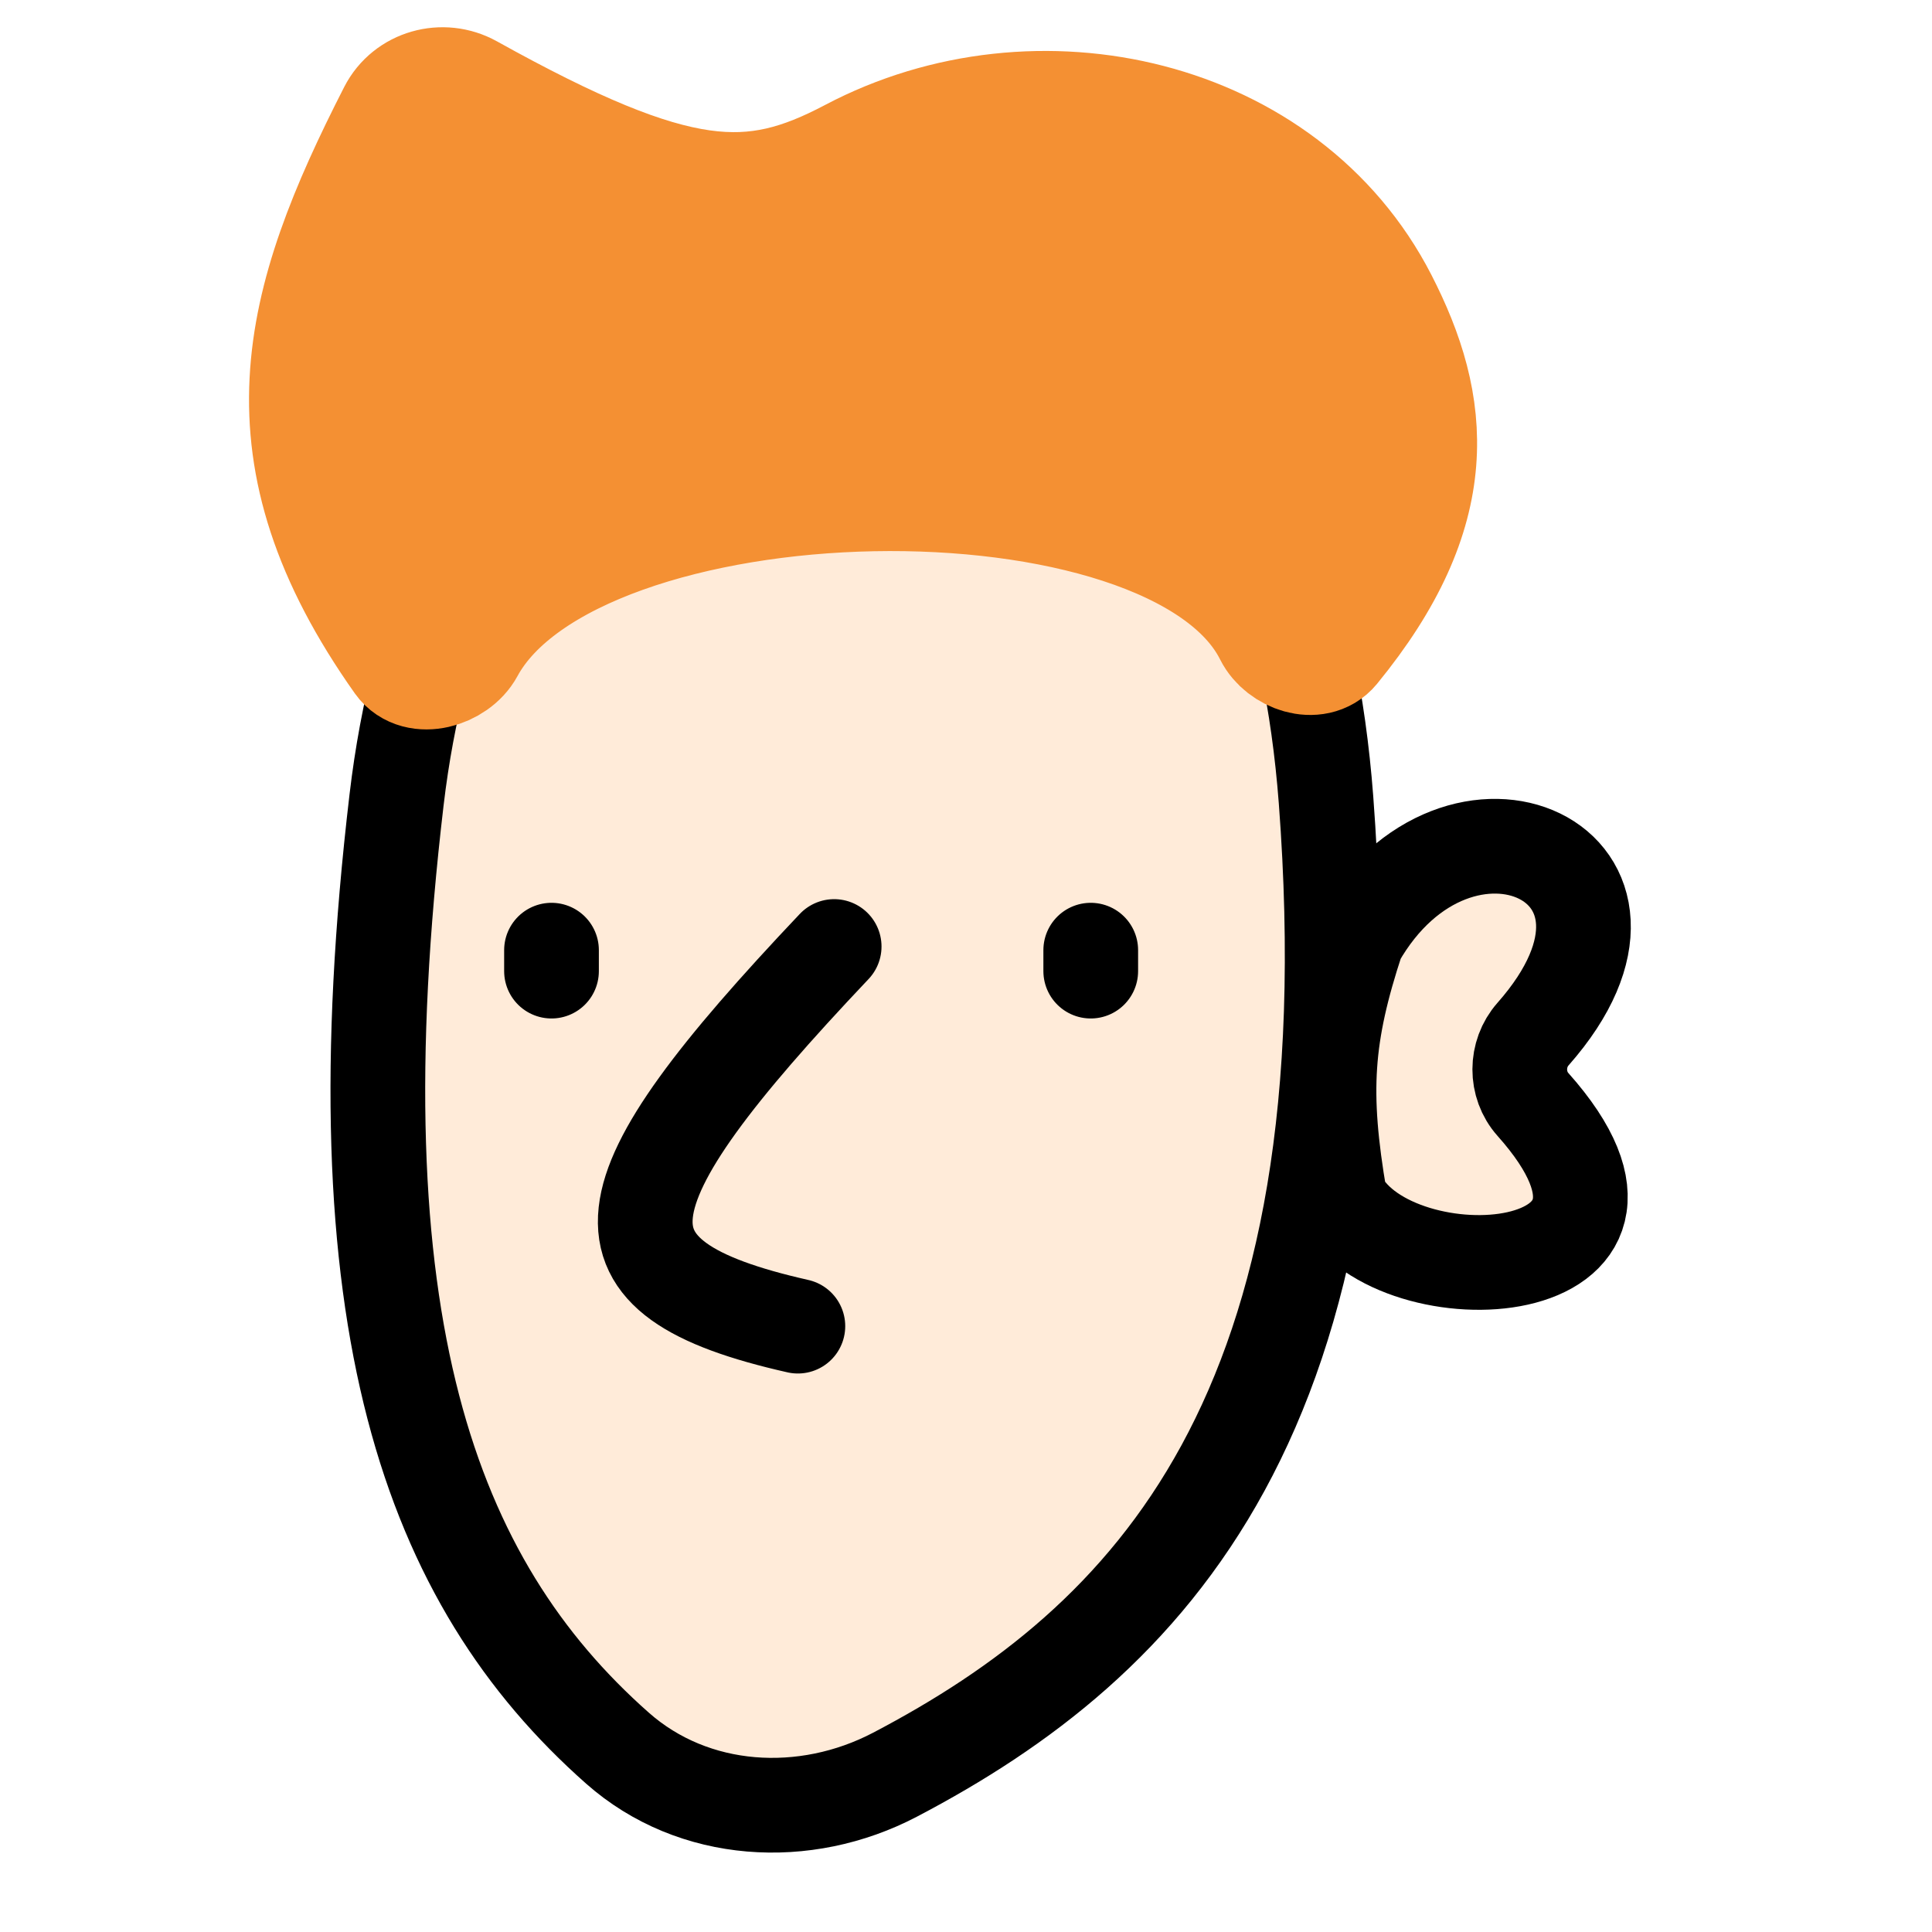
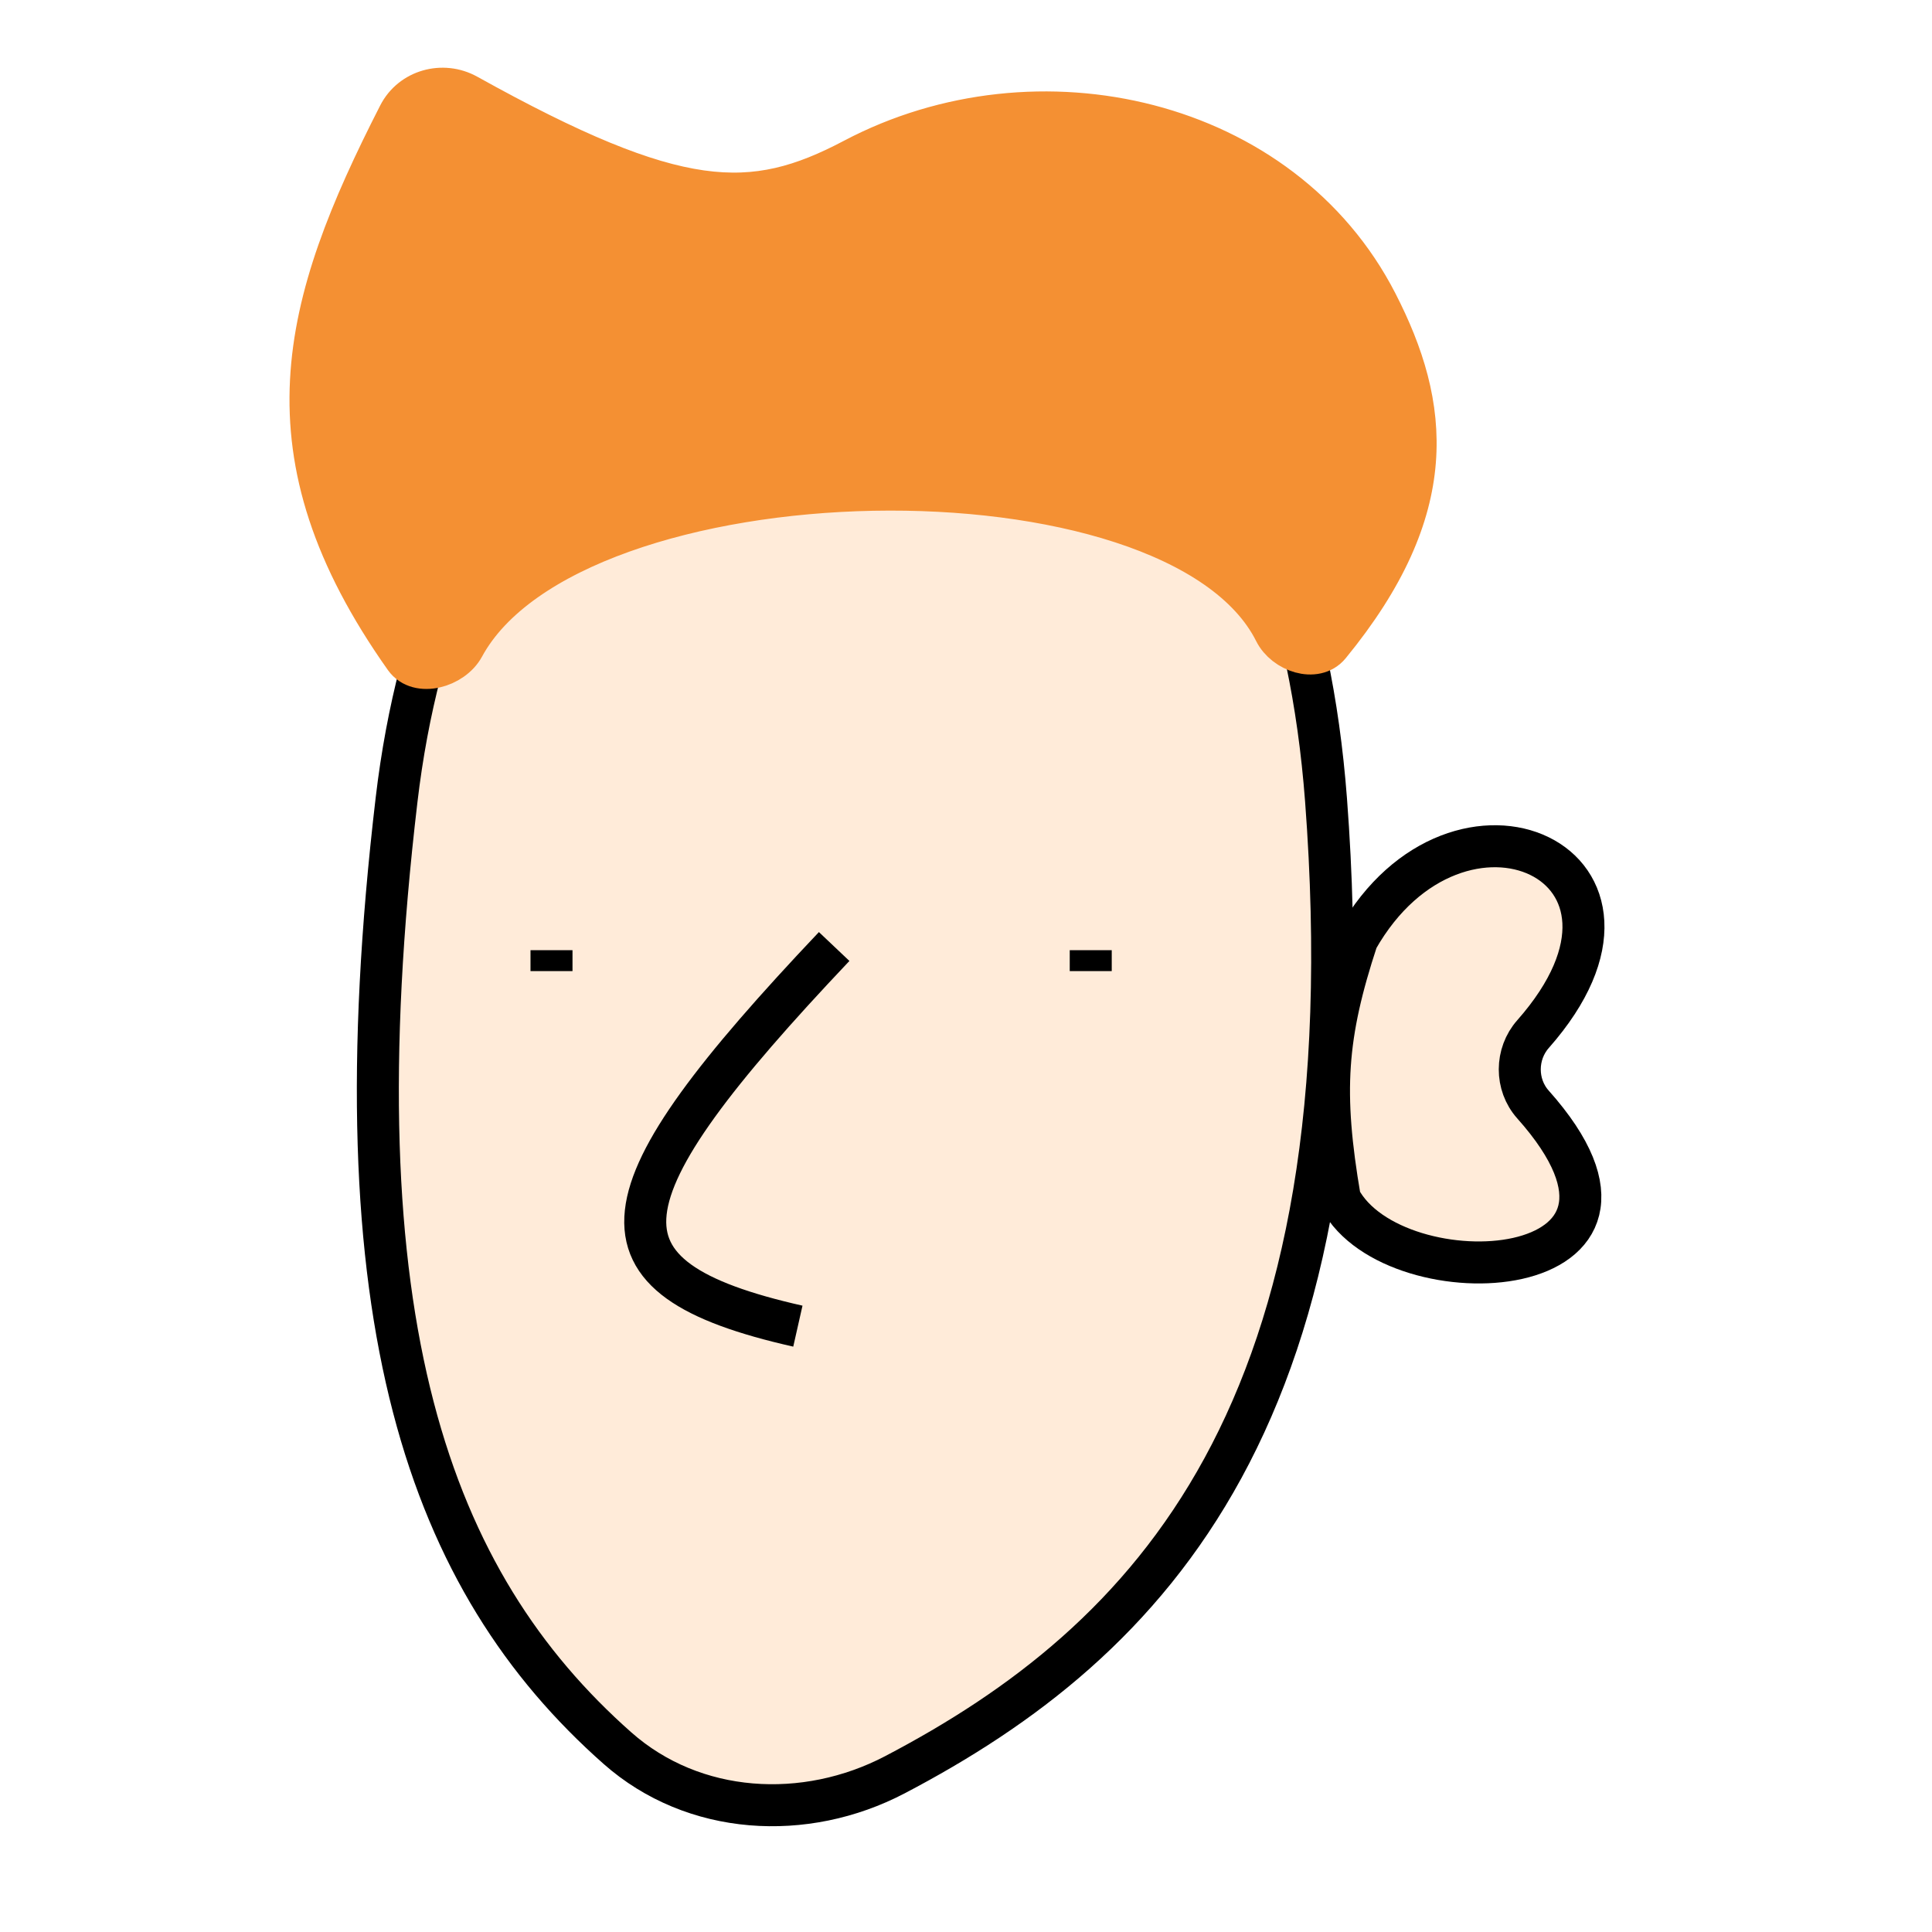
<svg xmlns="http://www.w3.org/2000/svg" width="46" height="46" viewBox="0 0 46 46" fill="none">
  <path d="M14.702 41.623C10.214 37.656 7.98 31.458 9.442 19.044C11.478 1.751 30.136 0.072 31.572 19.044C32.679 33.682 27.346 39.091 21.309 42.255C19.167 43.377 16.514 43.225 14.702 41.623Z" fill="#FFEBD9" />
-   <path d="M19.861 22.536C14.194 28.521 13.854 30.414 18.997 31.575M25.97 22.623V23.122M13.131 22.623V23.122M9.442 19.044C7.98 31.458 10.214 37.656 14.702 41.623C16.514 43.225 19.167 43.377 21.309 42.255C27.346 39.091 32.679 33.682 31.572 19.044C30.136 0.072 11.478 1.751 9.442 19.044Z" stroke="black" stroke-width="2.255" stroke-linecap="round" stroke-linejoin="round" />
-   <path d="M30.356 15.041C27.995 10.329 13.625 10.622 11.037 15.396C10.775 15.879 9.961 16.113 9.643 15.664C6.187 10.779 7.177 7.28 9.498 2.738C9.8 2.147 10.542 1.942 11.122 2.264C16.125 5.045 17.9 5.075 20.327 3.794C24.698 1.486 30.52 2.815 32.778 7.211C34.038 9.665 34.32 12.101 31.654 15.355C31.32 15.762 30.592 15.512 30.356 15.041Z" fill="#F49033" stroke="#F49033" stroke-width="2.927" />
-   <path d="M36.501 24.621C40.093 20.55 34.709 18.14 32.314 22.365C31.563 24.648 31.467 26 31.903 28.545C33.206 30.999 40.353 30.619 36.499 26.297C36.078 25.825 36.082 25.095 36.501 24.621Z" fill="#FFEBD9" stroke="black" stroke-width="2.255" stroke-linecap="round" stroke-linejoin="round" />
+   <path d="M19.861 22.536C14.194 28.521 13.854 30.414 18.997 31.575M25.97 22.623V23.122M13.131 22.623V23.122M9.442 19.044C7.98 31.458 10.214 37.656 14.702 41.623C16.514 43.225 19.167 43.377 21.309 42.255C27.346 39.091 32.679 33.682 31.572 19.044C30.136 0.072 11.478 1.751 9.442 19.044Z" stroke="black" strokeWidth="2.255" strokeLinecap="round" strokeLinejoin="round" />
+   <path d="M30.356 15.041C27.995 10.329 13.625 10.622 11.037 15.396C10.775 15.879 9.961 16.113 9.643 15.664C6.187 10.779 7.177 7.28 9.498 2.738C9.8 2.147 10.542 1.942 11.122 2.264C16.125 5.045 17.9 5.075 20.327 3.794C24.698 1.486 30.52 2.815 32.778 7.211C34.038 9.665 34.32 12.101 31.654 15.355C31.32 15.762 30.592 15.512 30.356 15.041Z" fill="#F49033" stroke="#F49033" strokeWidth="2.927" />
+   <path d="M36.501 24.621C40.093 20.55 34.709 18.14 32.314 22.365C31.563 24.648 31.467 26 31.903 28.545C33.206 30.999 40.353 30.619 36.499 26.297C36.078 25.825 36.082 25.095 36.501 24.621Z" fill="#FFEBD9" stroke="black" strokeWidth="2.255" strokeLinecap="round" strokeLinejoin="round" />
</svg>
